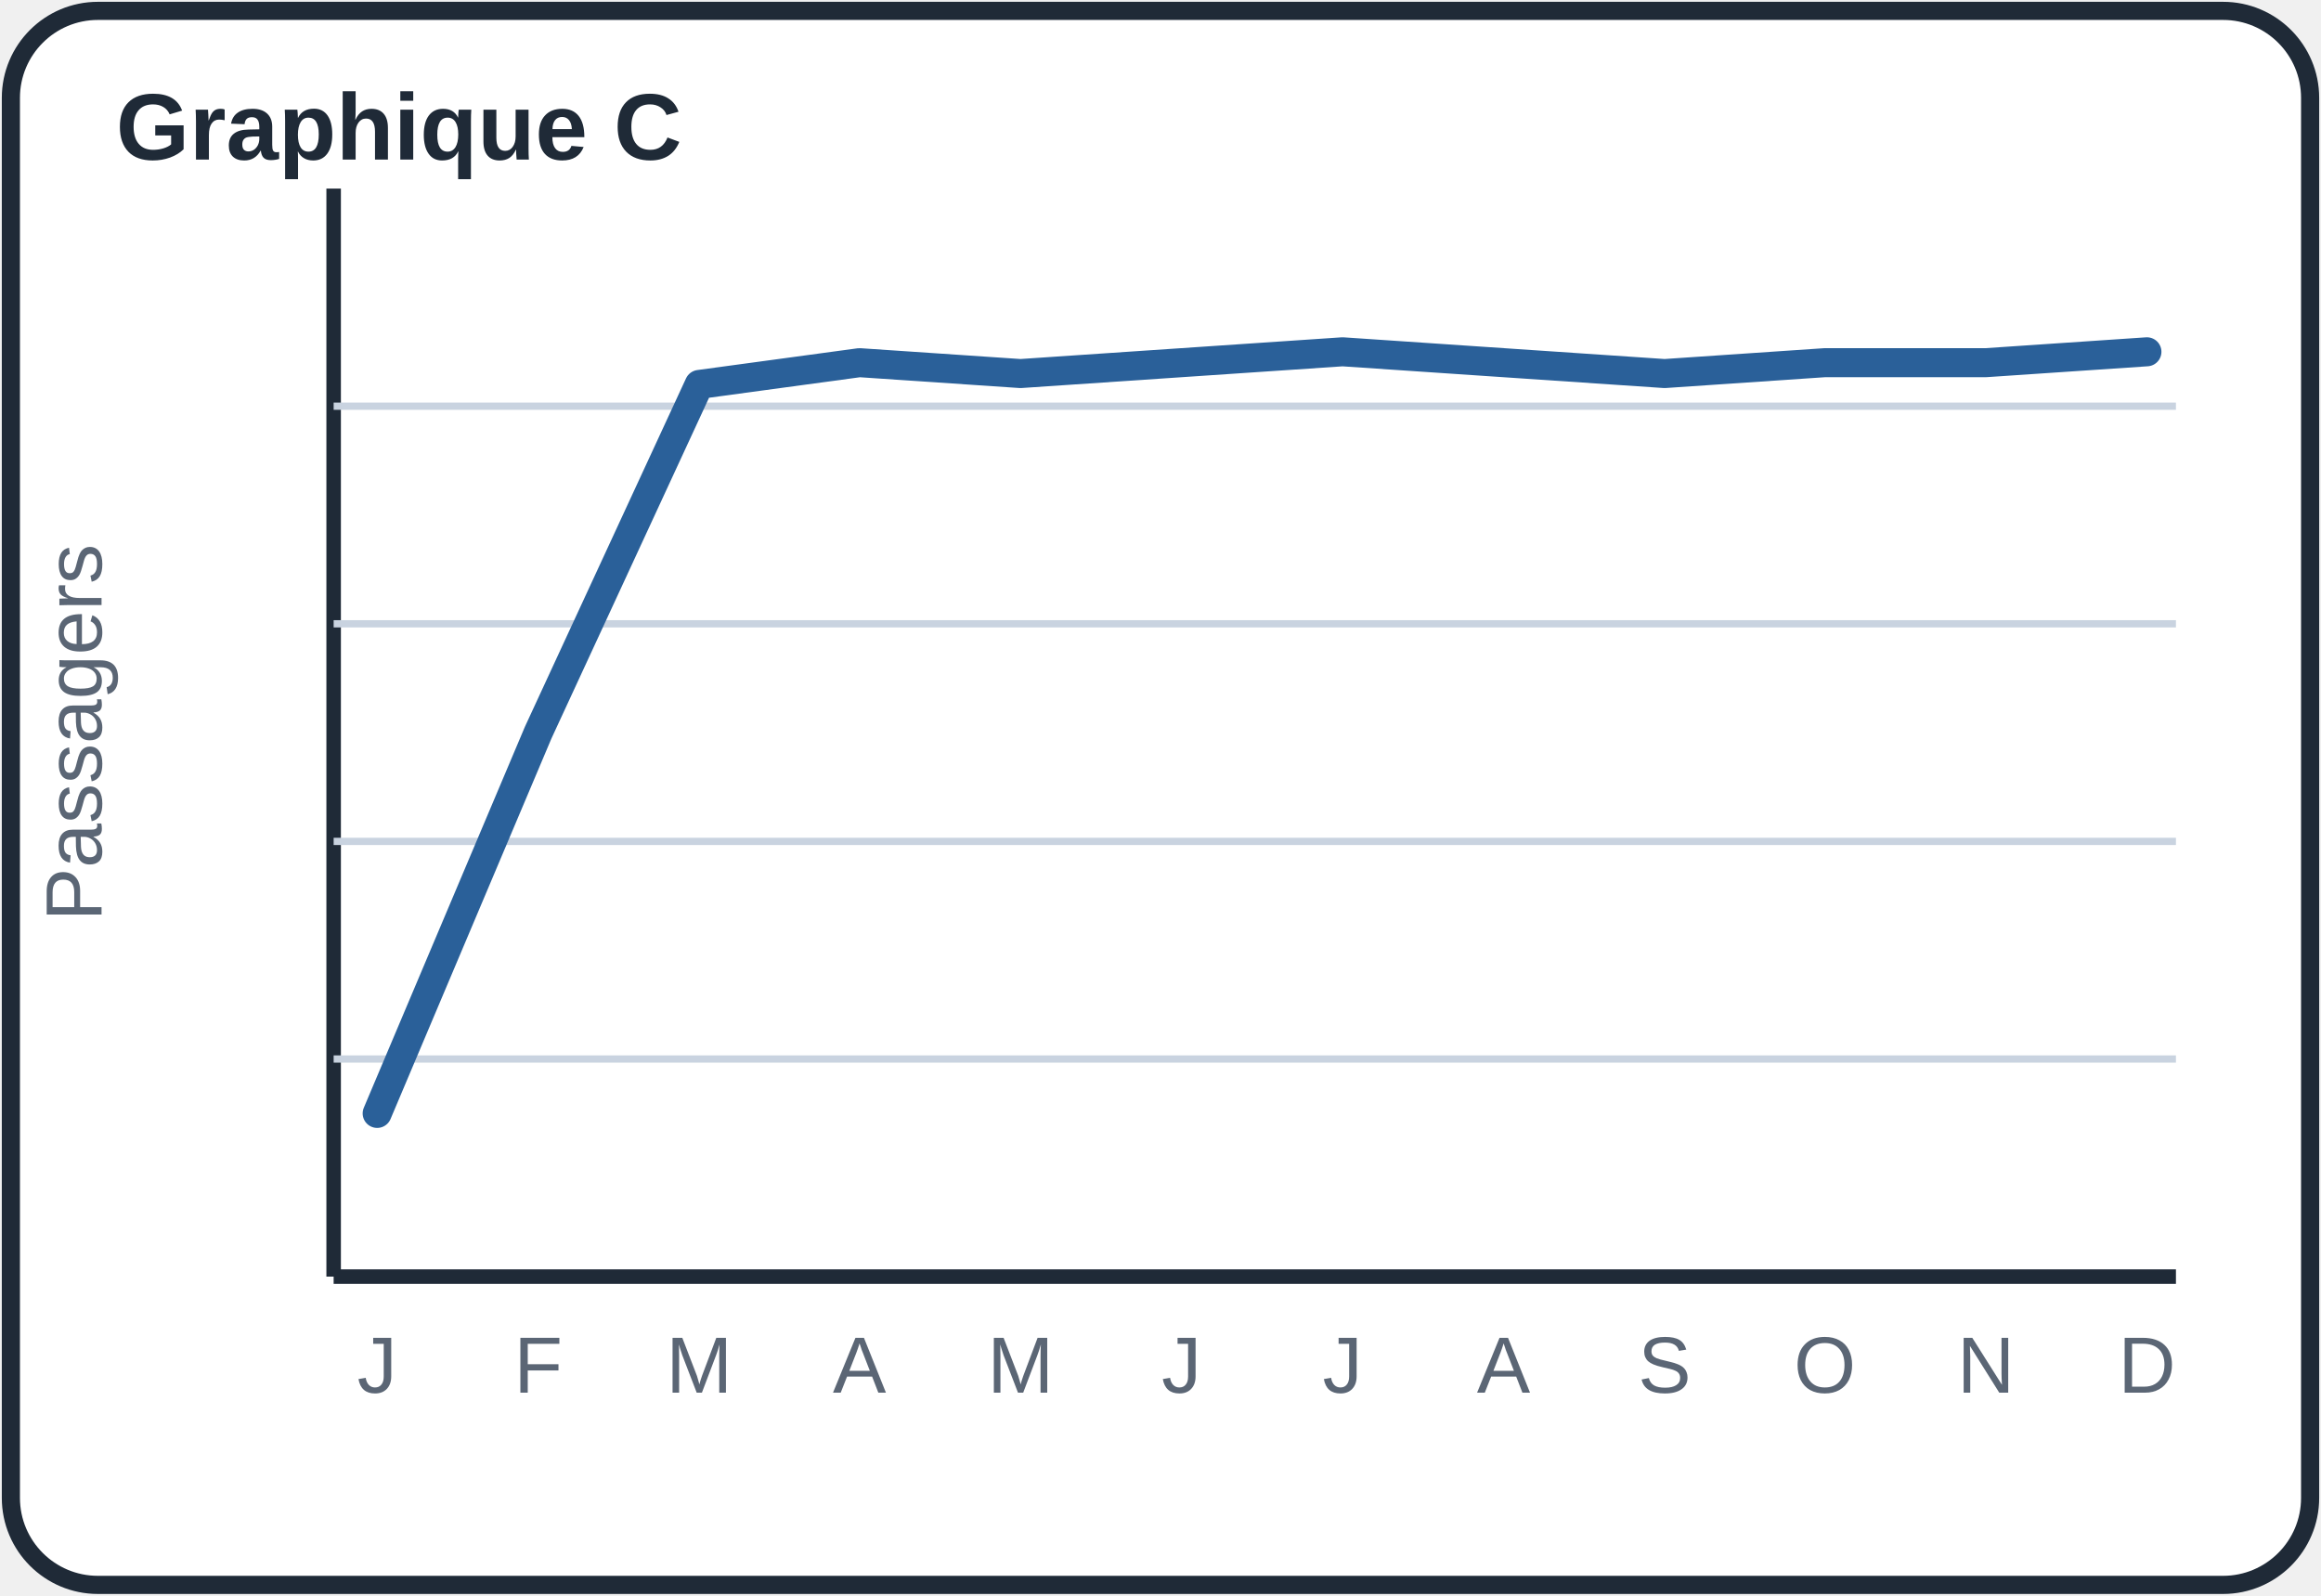
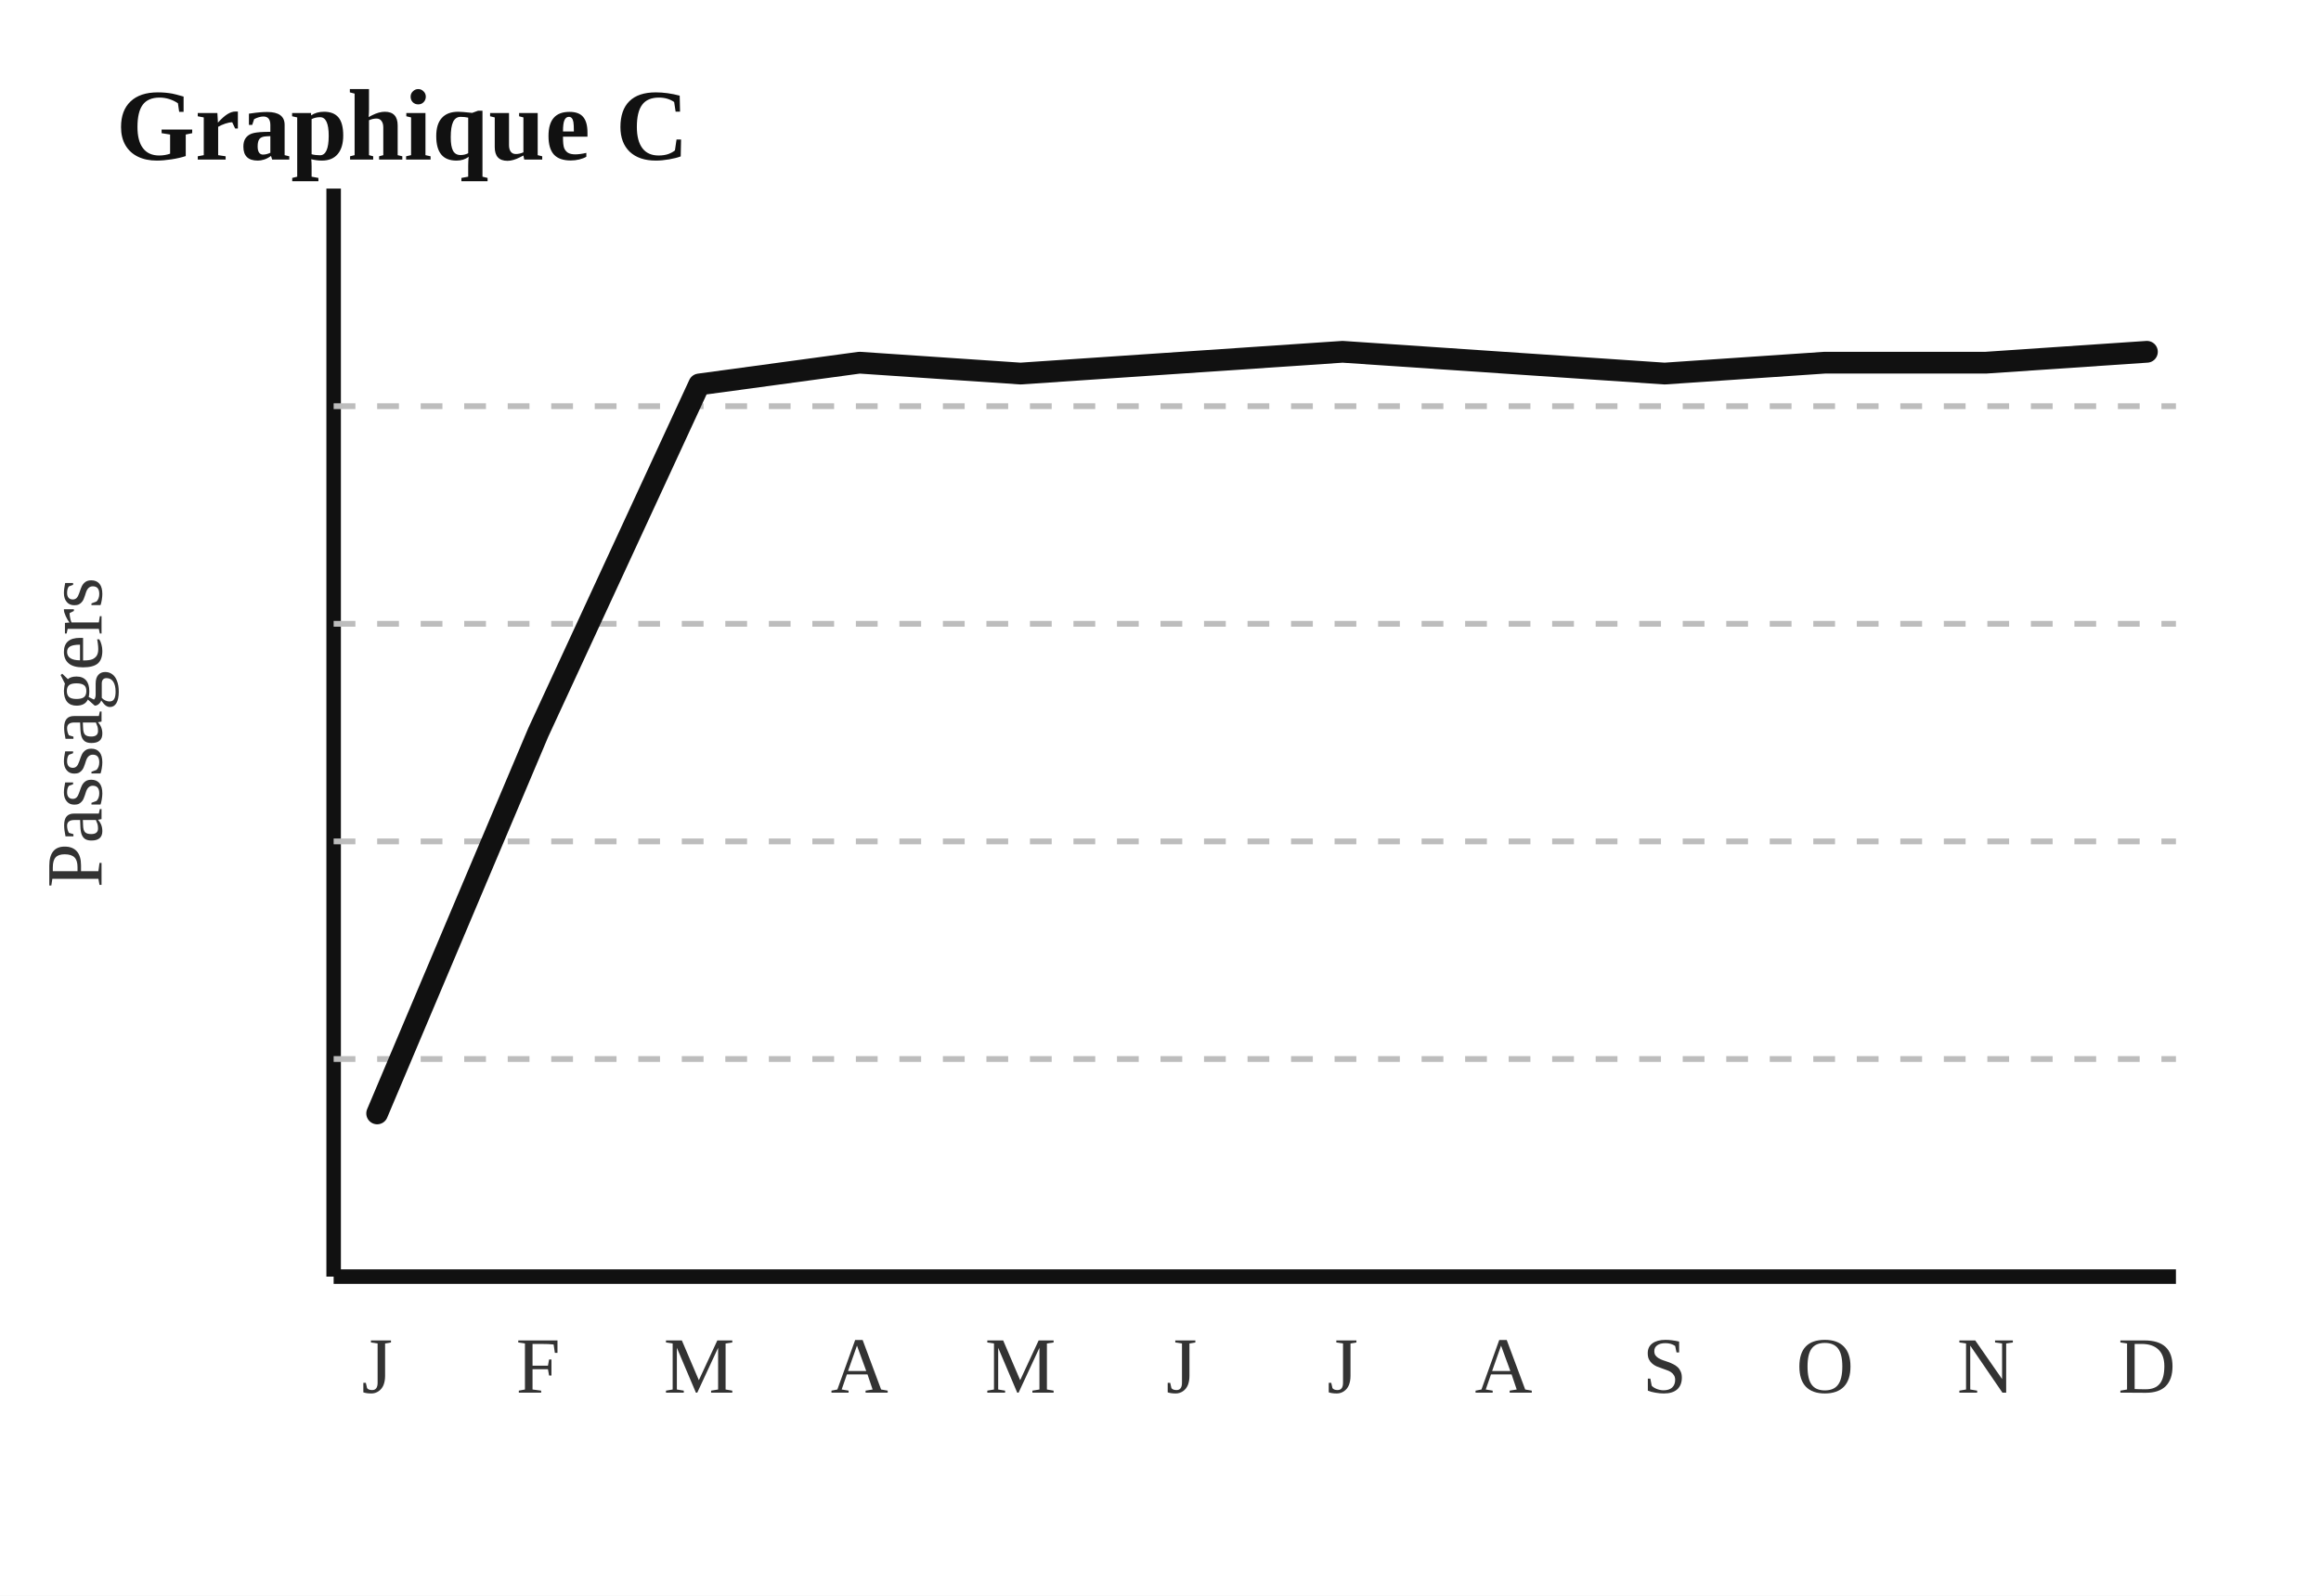
<svg xmlns="http://www.w3.org/2000/svg" viewBox="0 0 320 220" role="img" aria-label="Forte hausse au début de l'année, puis stabilité">
-   <rect x="1.5" y="1.5" width="317" height="217" rx="12" fill="#fff" stroke="#1F2A37" stroke-width="2.5" />
-   <text x="16" y="22" font-family="Arial" font-size="13" font-weight="700" fill="#1F2A37">Graphique C</text>
-   <line x1="46" y1="176" x2="300" y2="176" stroke="#1F2A37" stroke-width="2" />
-   <line x1="46" y1="26" x2="46" y2="176" stroke="#1F2A37" stroke-width="2" />
-   <line x1="46" y1="146.0" x2="300" y2="146.0" stroke="#C9D3E0" stroke-width="1" />
-   <line x1="46" y1="116.0" x2="300" y2="116.0" stroke="#C9D3E0" stroke-width="1" />
-   <line x1="46" y1="86.0" x2="300" y2="86.0" stroke="#C9D3E0" stroke-width="1" />
-   <line x1="46" y1="56.0" x2="300" y2="56.0" stroke="#C9D3E0" stroke-width="1" />
-   <text x="52.0" y="192" text-anchor="middle" font-family="Arial" font-size="11" fill="#5B6675">J</text>
-   <text x="74.2" y="192" text-anchor="middle" font-family="Arial" font-size="11" fill="#5B6675">F</text>
-   <text x="96.4" y="192" text-anchor="middle" font-family="Arial" font-size="11" fill="#5B6675">M</text>
-   <text x="118.5" y="192" text-anchor="middle" font-family="Arial" font-size="11" fill="#5B6675">A</text>
-   <text x="140.7" y="192" text-anchor="middle" font-family="Arial" font-size="11" fill="#5B6675">M</text>
-   <text x="162.9" y="192" text-anchor="middle" font-family="Arial" font-size="11" fill="#5B6675">J</text>
-   <text x="185.1" y="192" text-anchor="middle" font-family="Arial" font-size="11" fill="#5B6675">J</text>
-   <text x="207.3" y="192" text-anchor="middle" font-family="Arial" font-size="11" fill="#5B6675">A</text>
-   <text x="229.5" y="192" text-anchor="middle" font-family="Arial" font-size="11" fill="#5B6675">S</text>
-   <text x="251.6" y="192" text-anchor="middle" font-family="Arial" font-size="11" fill="#5B6675">O</text>
-   <text x="273.8" y="192" text-anchor="middle" font-family="Arial" font-size="11" fill="#5B6675">N</text>
-   <text x="296.0" y="192" text-anchor="middle" font-family="Arial" font-size="11" fill="#5B6675">D</text>
-   <polyline points="52.0,153.5 74.2,101.0 96.4,53.0 118.5,50.0 140.7,51.5 162.9,50.0 185.1,48.5 207.3,50.0 229.5,51.5 251.6,50.0 273.8,50.0 296.0,48.5" fill="none" stroke="#2A6099" stroke-width="4" stroke-linejoin="round" stroke-linecap="round" />
-   <text x="14" y="101.0" font-family="Arial" font-size="11" fill="#5B6675" transform="rotate(-90 14 101.0)" text-anchor="middle">Passagers</text>
+   <rect x="0" y="0" width="320" height="220" fill="#fff" />
+   <text x="16" y="22" font-family="Georgia, Times New Roman, serif" font-size="14" font-weight="700" fill="#111111">Graphique C</text>
+   <line x1="46" y1="176" x2="300" y2="176" stroke="#111111" stroke-width="2" />
+   <line x1="46" y1="26" x2="46" y2="176" stroke="#111111" stroke-width="2" />
+   <line x1="46" y1="146.0" x2="300" y2="146.0" stroke="#BDBDBD" stroke-width="0.8" stroke-dasharray="3 3" />
+   <line x1="46" y1="116.0" x2="300" y2="116.0" stroke="#BDBDBD" stroke-width="0.8" stroke-dasharray="3 3" />
+   <line x1="46" y1="86.0" x2="300" y2="86.0" stroke="#BDBDBD" stroke-width="0.8" stroke-dasharray="3 3" />
+   <line x1="46" y1="56.0" x2="300" y2="56.0" stroke="#BDBDBD" stroke-width="0.8" stroke-dasharray="3 3" />
+   <text x="52.0" y="192" text-anchor="middle" font-family="Georgia, Times New Roman, serif" font-size="11" fill="#333">J</text>
+   <text x="74.2" y="192" text-anchor="middle" font-family="Georgia, Times New Roman, serif" font-size="11" fill="#333">F</text>
+   <text x="96.4" y="192" text-anchor="middle" font-family="Georgia, Times New Roman, serif" font-size="11" fill="#333">M</text>
+   <text x="118.5" y="192" text-anchor="middle" font-family="Georgia, Times New Roman, serif" font-size="11" fill="#333">A</text>
+   <text x="140.7" y="192" text-anchor="middle" font-family="Georgia, Times New Roman, serif" font-size="11" fill="#333">M</text>
+   <text x="162.9" y="192" text-anchor="middle" font-family="Georgia, Times New Roman, serif" font-size="11" fill="#333">J</text>
+   <text x="185.1" y="192" text-anchor="middle" font-family="Georgia, Times New Roman, serif" font-size="11" fill="#333">J</text>
+   <text x="207.3" y="192" text-anchor="middle" font-family="Georgia, Times New Roman, serif" font-size="11" fill="#333">A</text>
+   <text x="229.5" y="192" text-anchor="middle" font-family="Georgia, Times New Roman, serif" font-size="11" fill="#333">S</text>
+   <text x="251.6" y="192" text-anchor="middle" font-family="Georgia, Times New Roman, serif" font-size="11" fill="#333">O</text>
+   <text x="273.8" y="192" text-anchor="middle" font-family="Georgia, Times New Roman, serif" font-size="11" fill="#333">N</text>
+   <text x="296.0" y="192" text-anchor="middle" font-family="Georgia, Times New Roman, serif" font-size="11" fill="#333">D</text>
+   <polyline points="52.0,153.5 74.2,101.0 96.4,53.0 118.5,50.0 140.7,51.5 162.9,50.0 185.1,48.5 207.3,50.0 229.5,51.5 251.6,50.0 273.8,50.0 296.0,48.5" fill="none" stroke="#111" stroke-width="3" stroke-linejoin="round" stroke-linecap="round" />
+   <text x="14" y="101.0" font-family="Georgia, Times New Roman, serif" font-size="11" fill="#333" transform="rotate(-90 14 101.0)" text-anchor="middle">Passagers</text>
</svg>
